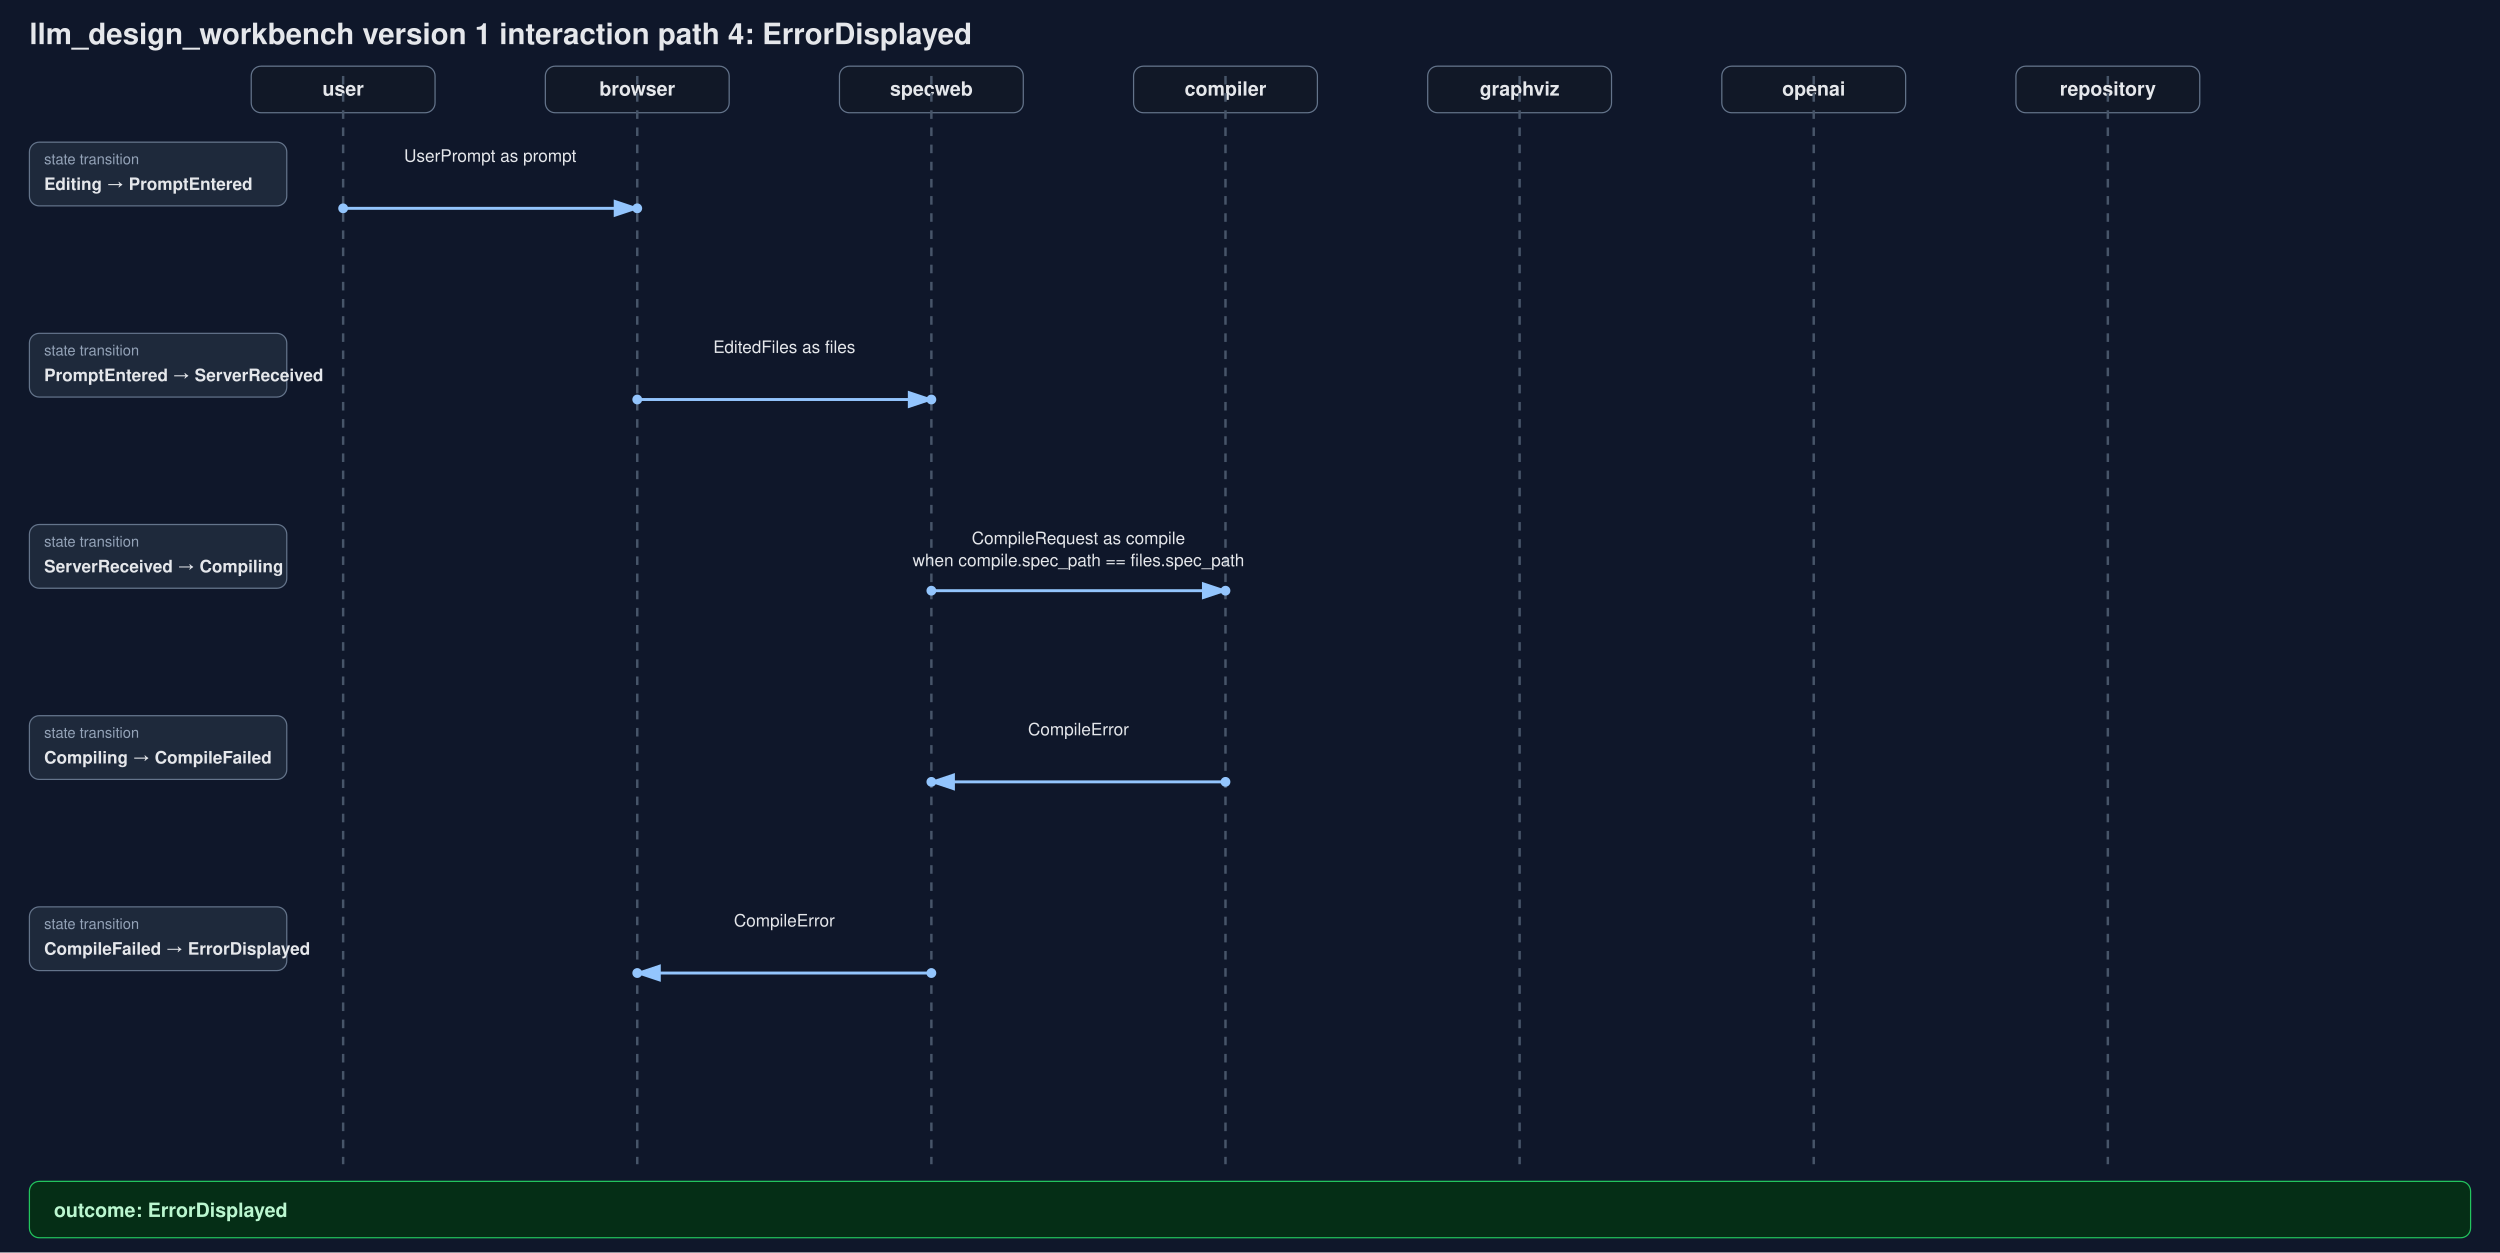
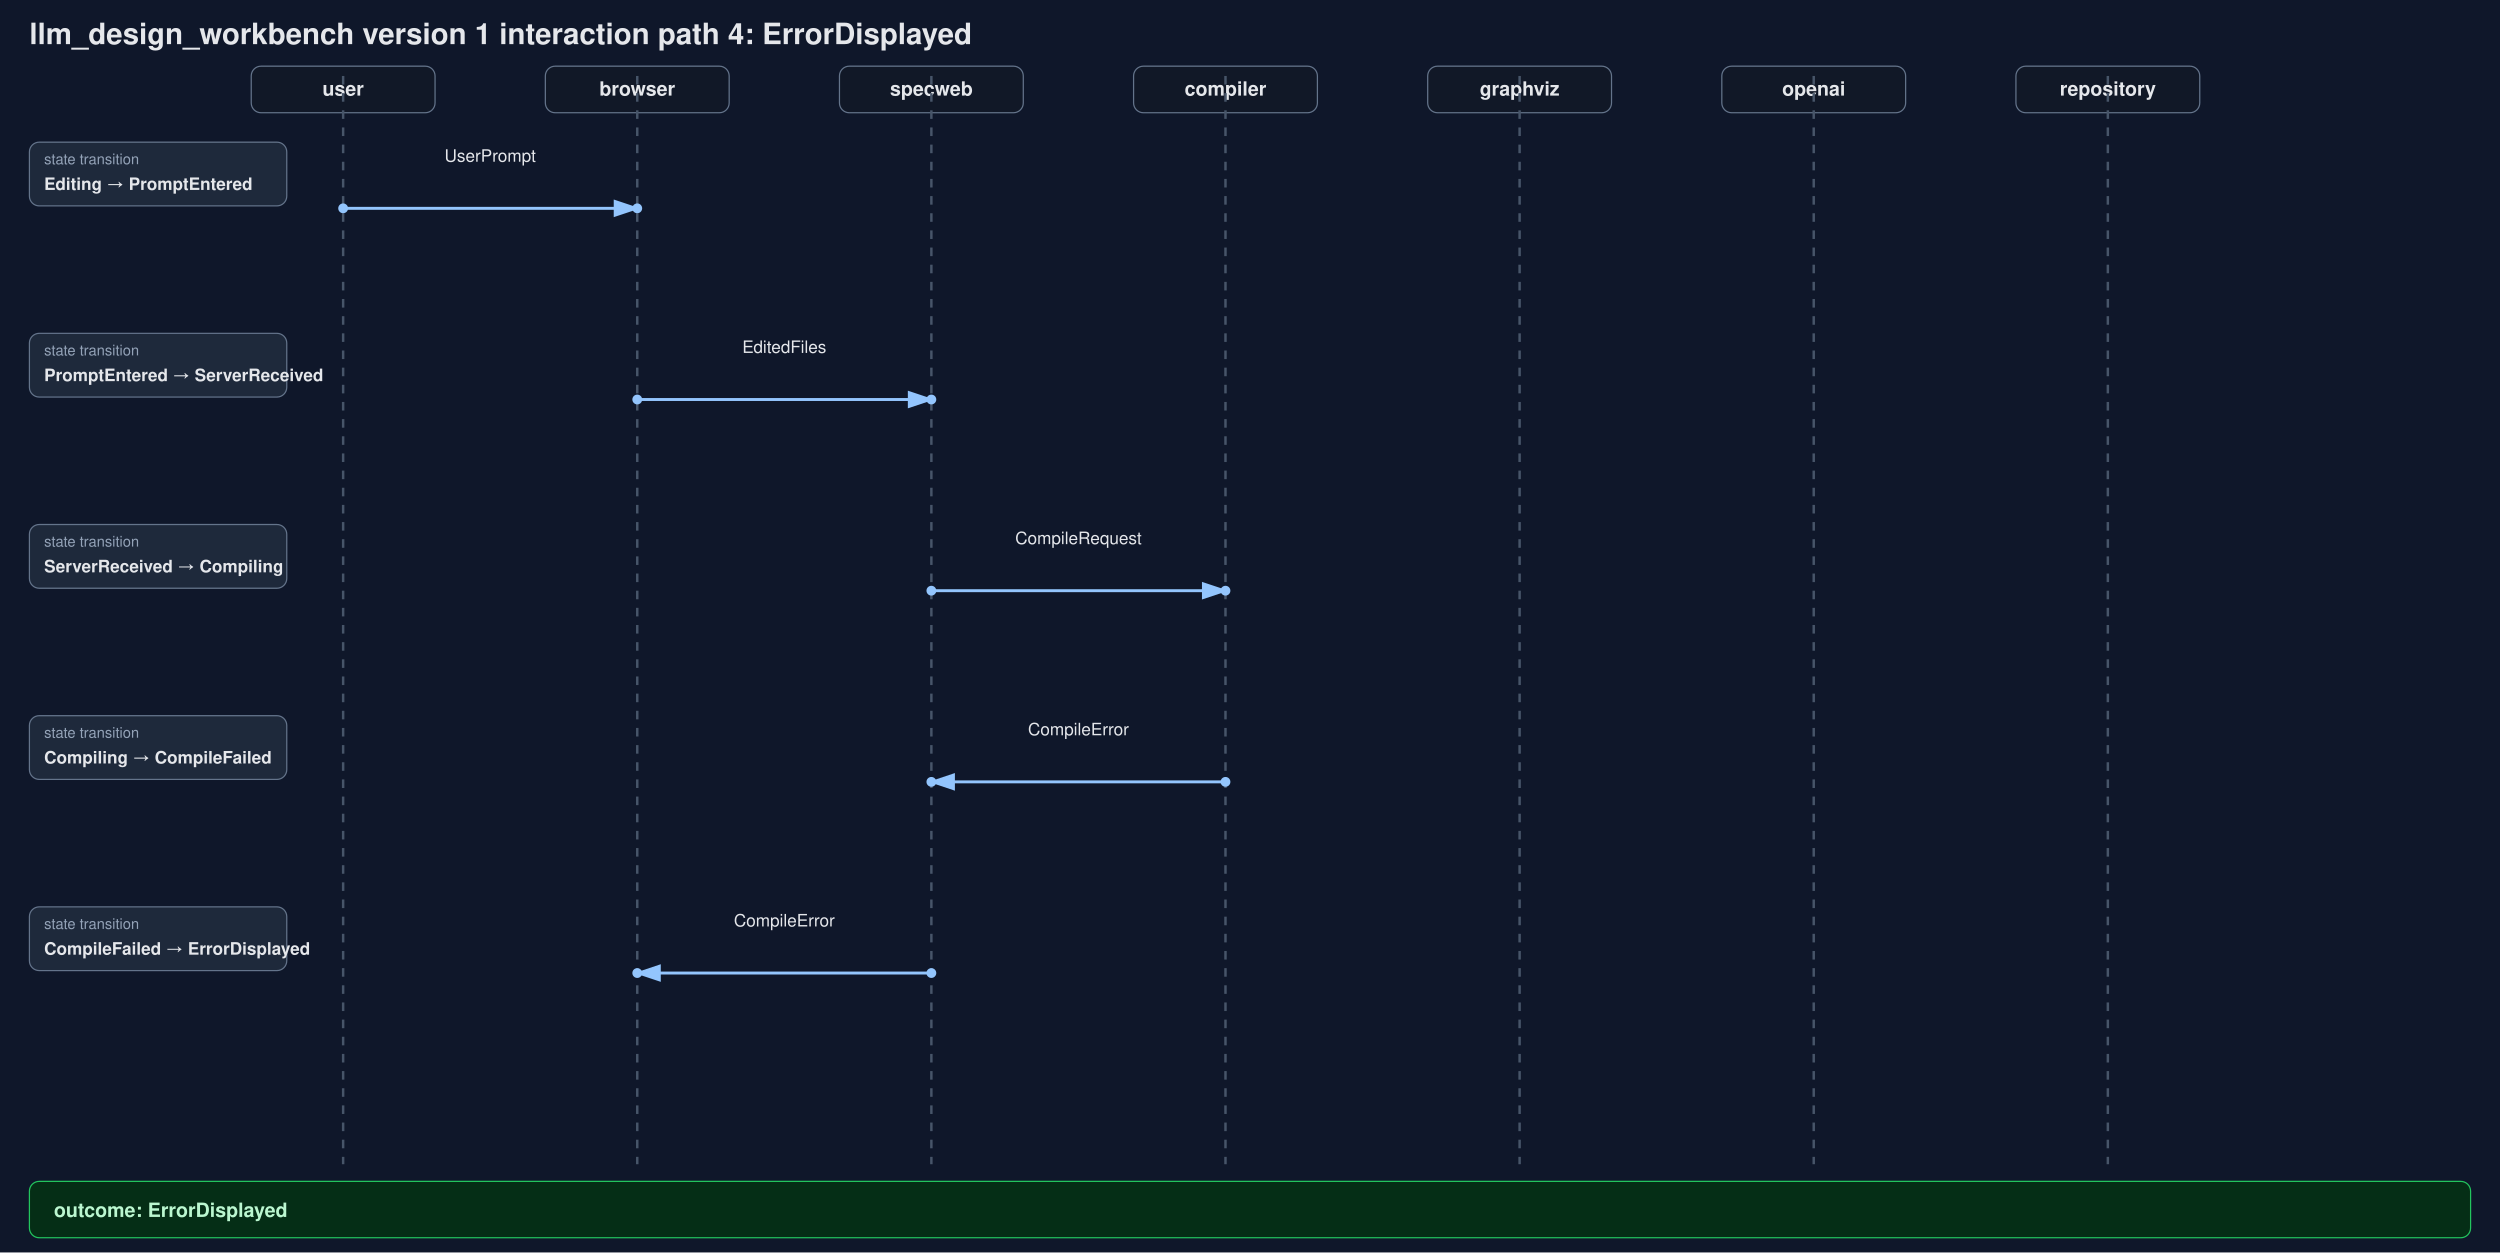
<svg xmlns="http://www.w3.org/2000/svg" width="2040" height="1022" viewBox="0 0 2040 1022">
  <defs>
    <marker id="arrow" markerWidth="10" markerHeight="10" refX="8" refY="3" orient="auto" markerUnits="strokeWidth">
      <path d="M0,0 L0,6 L9,3 z" fill="#93c5fd" />
    </marker>
  </defs>
  <rect width="100%" height="100%" fill="#0f172a" />
  <text x="24" y="36" fill="#e5e7eb" font-family="Helvetica, Arial, sans-serif" font-size="24" font-weight="700">llm_design_workbench version 1 interaction path 4: ErrorDisplayed</text>
  <rect x="205" y="54" width="150" height="38" rx="8" fill="#111827" stroke="#64748b" />
  <text x="280" y="78" text-anchor="middle" fill="#e5e7eb" font-family="Helvetica, Arial, sans-serif" font-size="16" font-weight="700">user</text>
  <line x1="280" y1="62" x2="280" y2="950" stroke="#475569" stroke-width="2" stroke-dasharray="7 7" />
  <rect x="445" y="54" width="150" height="38" rx="8" fill="#111827" stroke="#64748b" />
  <text x="520" y="78" text-anchor="middle" fill="#e5e7eb" font-family="Helvetica, Arial, sans-serif" font-size="16" font-weight="700">browser</text>
  <line x1="520" y1="62" x2="520" y2="950" stroke="#475569" stroke-width="2" stroke-dasharray="7 7" />
  <rect x="685" y="54" width="150" height="38" rx="8" fill="#111827" stroke="#64748b" />
  <text x="760" y="78" text-anchor="middle" fill="#e5e7eb" font-family="Helvetica, Arial, sans-serif" font-size="16" font-weight="700">specweb</text>
  <line x1="760" y1="62" x2="760" y2="950" stroke="#475569" stroke-width="2" stroke-dasharray="7 7" />
  <rect x="925" y="54" width="150" height="38" rx="8" fill="#111827" stroke="#64748b" />
  <text x="1000" y="78" text-anchor="middle" fill="#e5e7eb" font-family="Helvetica, Arial, sans-serif" font-size="16" font-weight="700">compiler</text>
  <line x1="1000" y1="62" x2="1000" y2="950" stroke="#475569" stroke-width="2" stroke-dasharray="7 7" />
  <rect x="1165" y="54" width="150" height="38" rx="8" fill="#111827" stroke="#64748b" />
  <text x="1240" y="78" text-anchor="middle" fill="#e5e7eb" font-family="Helvetica, Arial, sans-serif" font-size="16" font-weight="700">graphviz</text>
  <line x1="1240" y1="62" x2="1240" y2="950" stroke="#475569" stroke-width="2" stroke-dasharray="7 7" />
  <rect x="1405" y="54" width="150" height="38" rx="8" fill="#111827" stroke="#64748b" />
  <text x="1480" y="78" text-anchor="middle" fill="#e5e7eb" font-family="Helvetica, Arial, sans-serif" font-size="16" font-weight="700">openai</text>
  <line x1="1480" y1="62" x2="1480" y2="950" stroke="#475569" stroke-width="2" stroke-dasharray="7 7" />
  <rect x="1645" y="54" width="150" height="38" rx="8" fill="#111827" stroke="#64748b" />
  <text x="1720" y="78" text-anchor="middle" fill="#e5e7eb" font-family="Helvetica, Arial, sans-serif" font-size="16" font-weight="700">repository</text>
  <line x1="1720" y1="62" x2="1720" y2="950" stroke="#475569" stroke-width="2" stroke-dasharray="7 7" />
  <rect x="24" y="116" width="210" height="52" rx="8" fill="#1e293b" stroke="#64748b" />
  <text x="36" y="134" fill="#94a3b8" font-family="Helvetica, Arial, sans-serif" font-size="12">state transition</text>
  <text x="36" y="155" fill="#e5e7eb" font-family="Helvetica, Arial, sans-serif" font-size="14" font-weight="700">Editing → PromptEntered</text>
  <line x1="280" y1="170" x2="520" y2="170" stroke="#93c5fd" stroke-width="2.4" marker-end="url(#arrow)" />
-   <text x="400" y="132" text-anchor="middle" fill="#e5e7eb" font-family="Helvetica, Arial, sans-serif" font-size="14">UserPrompt as prompt</text>
+   <text x="400" y="132" text-anchor="middle" fill="#e5e7eb" font-family="Helvetica, Arial, sans-serif" font-size="14">UserPrompt</text>
  <circle cx="280" cy="170" r="4" fill="#93c5fd" />
  <circle cx="520" cy="170" r="4" fill="#93c5fd" />
  <rect x="24" y="272" width="210" height="52" rx="8" fill="#1e293b" stroke="#64748b" />
  <text x="36" y="290" fill="#94a3b8" font-family="Helvetica, Arial, sans-serif" font-size="12">state transition</text>
  <text x="36" y="311" fill="#e5e7eb" font-family="Helvetica, Arial, sans-serif" font-size="14" font-weight="700">PromptEntered → ServerReceived</text>
  <line x1="520" y1="326" x2="760" y2="326" stroke="#93c5fd" stroke-width="2.4" marker-end="url(#arrow)" />
-   <text x="640" y="288" text-anchor="middle" fill="#e5e7eb" font-family="Helvetica, Arial, sans-serif" font-size="14">EditedFiles as files</text>
+   <text x="640" y="288" text-anchor="middle" fill="#e5e7eb" font-family="Helvetica, Arial, sans-serif" font-size="14">EditedFiles</text>
  <circle cx="520" cy="326" r="4" fill="#93c5fd" />
  <circle cx="760" cy="326" r="4" fill="#93c5fd" />
  <rect x="24" y="428" width="210" height="52" rx="8" fill="#1e293b" stroke="#64748b" />
  <text x="36" y="446" fill="#94a3b8" font-family="Helvetica, Arial, sans-serif" font-size="12">state transition</text>
  <text x="36" y="467" fill="#e5e7eb" font-family="Helvetica, Arial, sans-serif" font-size="14" font-weight="700">ServerReceived → Compiling</text>
  <line x1="760" y1="482" x2="1000" y2="482" stroke="#93c5fd" stroke-width="2.4" marker-end="url(#arrow)" />
-   <text x="880" y="444" text-anchor="middle" fill="#e5e7eb" font-family="Helvetica, Arial, sans-serif" font-size="14">CompileRequest as compile</text>
-   <text x="880" y="462" text-anchor="middle" fill="#e5e7eb" font-family="Helvetica, Arial, sans-serif" font-size="14">when compile.spec_path == files.spec_path</text>
+   <text x="880" y="444" text-anchor="middle" fill="#e5e7eb" font-family="Helvetica, Arial, sans-serif" font-size="14">CompileRequest</text>
  <circle cx="760" cy="482" r="4" fill="#93c5fd" />
  <circle cx="1000" cy="482" r="4" fill="#93c5fd" />
  <rect x="24" y="584" width="210" height="52" rx="8" fill="#1e293b" stroke="#64748b" />
  <text x="36" y="602" fill="#94a3b8" font-family="Helvetica, Arial, sans-serif" font-size="12">state transition</text>
  <text x="36" y="623" fill="#e5e7eb" font-family="Helvetica, Arial, sans-serif" font-size="14" font-weight="700">Compiling → CompileFailed</text>
  <line x1="1000" y1="638" x2="760" y2="638" stroke="#93c5fd" stroke-width="2.4" marker-end="url(#arrow)" />
  <text x="880" y="600" text-anchor="middle" fill="#e5e7eb" font-family="Helvetica, Arial, sans-serif" font-size="14">CompileError</text>
  <circle cx="1000" cy="638" r="4" fill="#93c5fd" />
  <circle cx="760" cy="638" r="4" fill="#93c5fd" />
  <rect x="24" y="740" width="210" height="52" rx="8" fill="#1e293b" stroke="#64748b" />
  <text x="36" y="758" fill="#94a3b8" font-family="Helvetica, Arial, sans-serif" font-size="12">state transition</text>
  <text x="36" y="779" fill="#e5e7eb" font-family="Helvetica, Arial, sans-serif" font-size="14" font-weight="700">CompileFailed → ErrorDisplayed</text>
  <line x1="760" y1="794" x2="520" y2="794" stroke="#93c5fd" stroke-width="2.4" marker-end="url(#arrow)" />
  <text x="640" y="756" text-anchor="middle" fill="#e5e7eb" font-family="Helvetica, Arial, sans-serif" font-size="14">CompileError</text>
  <circle cx="760" cy="794" r="4" fill="#93c5fd" />
  <circle cx="520" cy="794" r="4" fill="#93c5fd" />
  <rect x="24" y="964" width="1992" height="46" rx="8" fill="#052e16" stroke="#22c55e" />
  <text x="44" y="993" fill="#bbf7d0" font-family="Helvetica, Arial, sans-serif" font-size="16" font-weight="700">outcome: ErrorDisplayed</text>
</svg>
